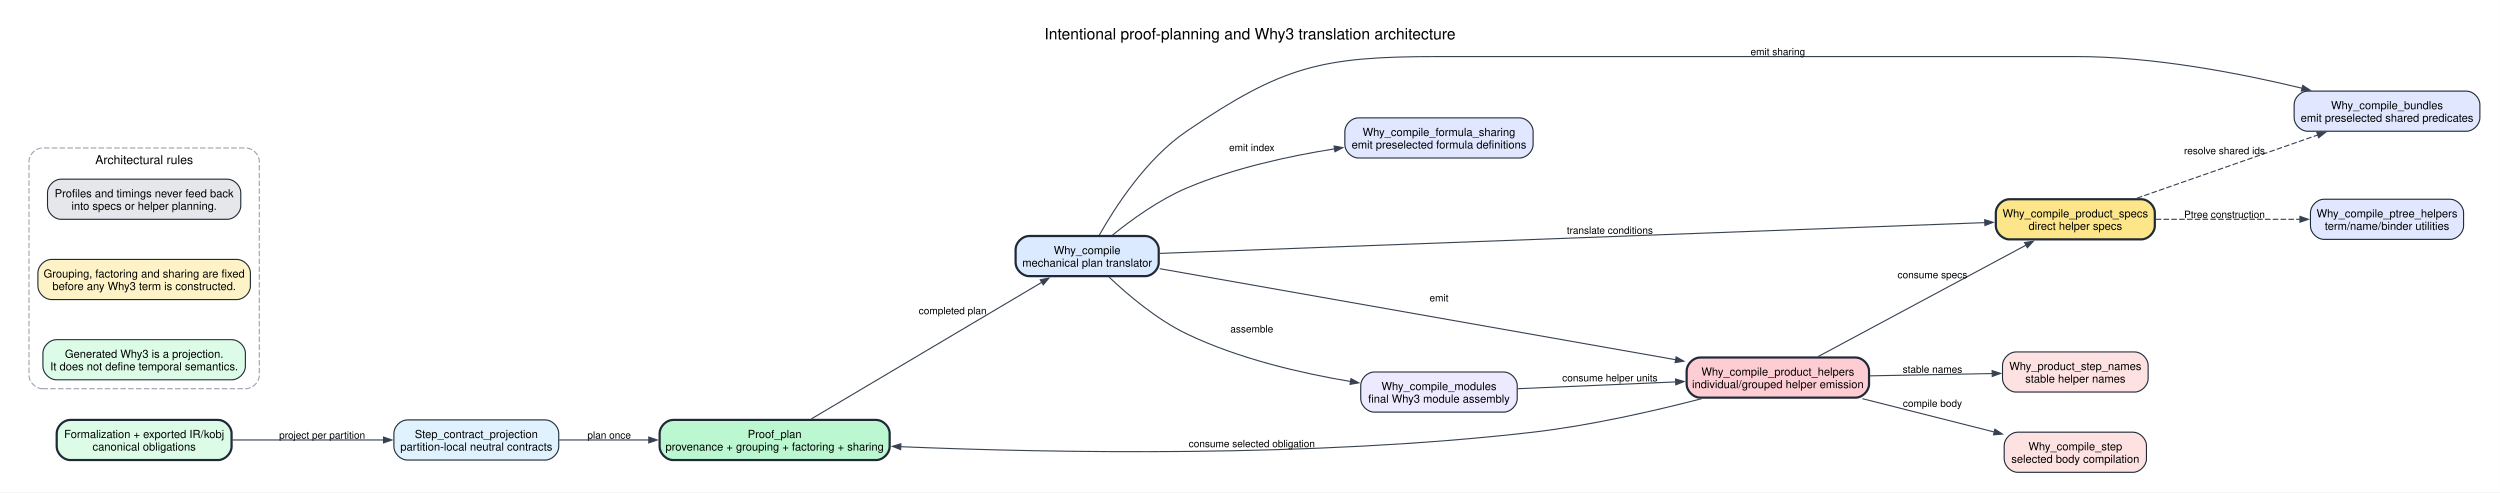
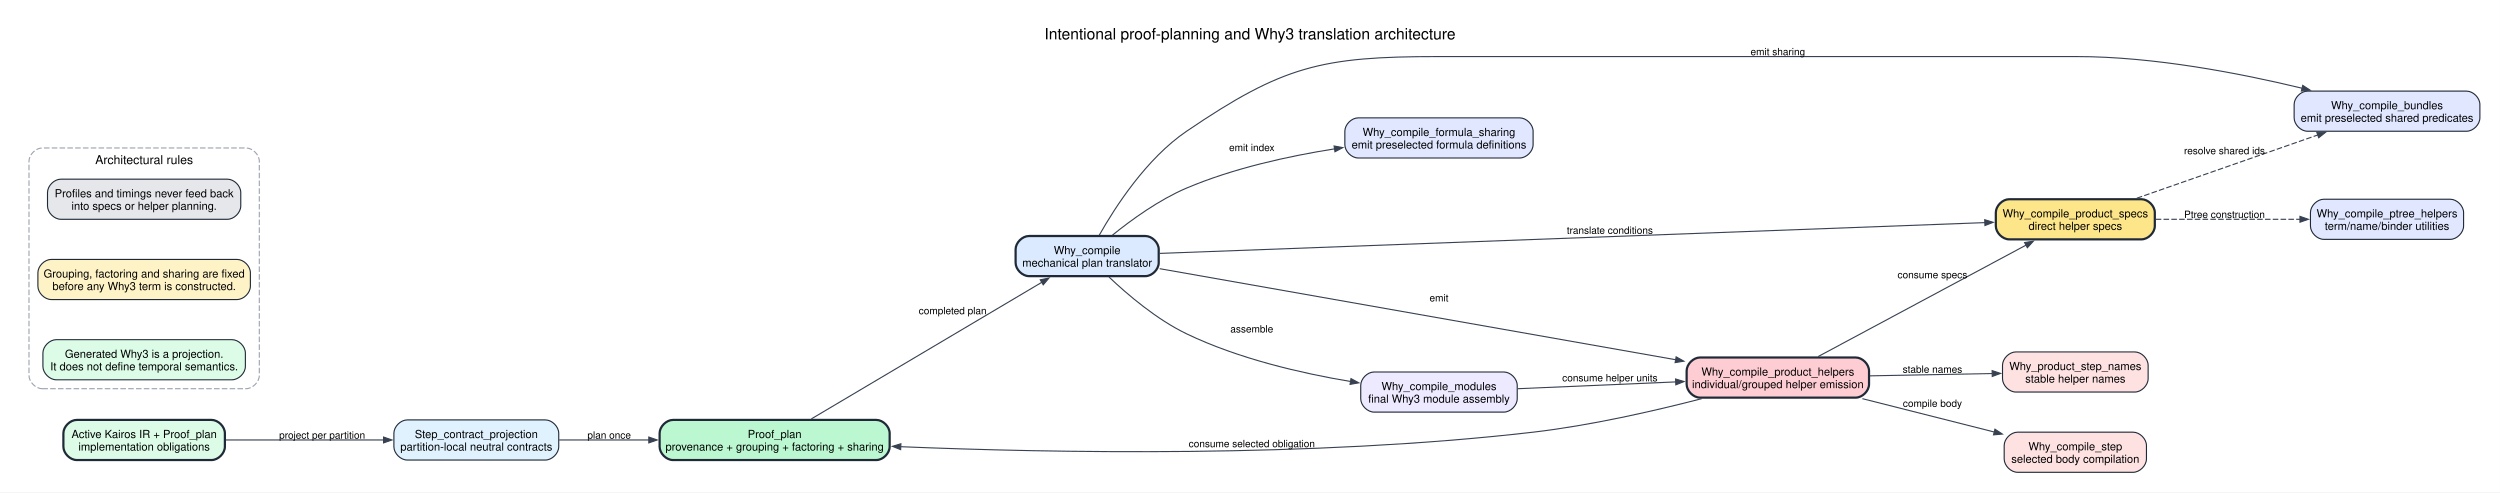
<svg xmlns="http://www.w3.org/2000/svg" width="2243pt" height="442pt" viewBox="0.00 0.00 2243.00 442.00">
  <g id="graph0" class="graph" transform="scale(1 1) rotate(0) translate(18 423.75)">
    <polygon fill="white" stroke="none" points="-18,18 -18,-423.75 2224.95,-423.75 2224.95,18 -18,18" />
    <text xml:space="preserve" text-anchor="middle" x="1103.48" y="-388.45" font-family="Helvetica,sans-Serif" font-size="14.00">Intentional proof-planning and Why3 translation architecture</text>
    <g id="clust1" class="cluster">
      <path fill="white" stroke="#9ca3af" stroke-dasharray="5,2" d="M20,-75C20,-75 202.65,-75 202.65,-75 208.65,-75 214.65,-81 214.65,-87 214.65,-87 214.65,-279 214.65,-279 214.65,-285 208.65,-291 202.65,-291 202.65,-291 20,-291 20,-291 14,-291 8,-285 8,-279 8,-279 8,-87 8,-87 8,-81 14,-75 20,-75" />
      <text xml:space="preserve" text-anchor="middle" x="111.32" y="-276.55" font-family="Helvetica,sans-Serif" font-size="11.00">Architectural rules</text>
    </g>
    <g id="node1" class="node">
-       <path fill="#dcfce7" stroke="#1f2937" stroke-width="2" d="M177.77,-47C177.77,-47 44.87,-47 44.87,-47 38.87,-47 32.87,-41 32.87,-35 32.87,-35 32.87,-23 32.87,-23 32.87,-17 38.87,-11 44.87,-11 44.87,-11 177.77,-11 177.77,-11 183.77,-11 189.77,-17 189.77,-23 189.77,-23 189.77,-35 189.77,-35 189.77,-41 183.77,-47 177.77,-47" />
-       <text xml:space="preserve" text-anchor="middle" x="111.32" y="-30.75" font-family="Helvetica,sans-Serif" font-size="10.00">Formalization + exported IR/kobj</text>
-       <text xml:space="preserve" text-anchor="middle" x="111.32" y="-19.5" font-family="Helvetica,sans-Serif" font-size="10.00">canonical obligations</text>
+       <path fill="#dcfce7" stroke="#1f2937" stroke-width="2" d="M171.77,-47C171.77,-47 50.87,-47 50.87,-47 44.87,-47 38.87,-41 38.87,-35 38.87,-35 38.87,-23 38.87,-23 38.87,-17 44.87,-11 50.87,-11 50.87,-11 171.77,-11 171.77,-11 177.77,-11 183.77,-17 183.77,-23 183.77,-23 183.77,-35 183.77,-35 183.77,-41 177.77,-47 171.77,-47" />
+       <text xml:space="preserve" text-anchor="middle" x="111.32" y="-30.75" font-family="Helvetica,sans-Serif" font-size="10.00">Active Kairos IR + Proof_plan</text>
+       <text xml:space="preserve" text-anchor="middle" x="111.32" y="-19.5" font-family="Helvetica,sans-Serif" font-size="10.00">implementation obligations</text>
    </g>
    <g id="node2" class="node">
      <path fill="#e0f2fe" stroke="#1f2937" d="M471.3,-47C471.3,-47 347.4,-47 347.4,-47 341.4,-47 335.4,-41 335.4,-35 335.4,-35 335.4,-23 335.4,-23 335.4,-17 341.4,-11 347.4,-11 347.4,-11 471.3,-11 471.3,-11 477.3,-11 483.3,-17 483.3,-23 483.3,-23 483.3,-35 483.3,-35 483.3,-41 477.3,-47 471.3,-47" />
      <text xml:space="preserve" text-anchor="middle" x="409.35" y="-30.75" font-family="Helvetica,sans-Serif" font-size="10.00">Step_contract_projection</text>
      <text xml:space="preserve" text-anchor="middle" x="409.35" y="-19.5" font-family="Helvetica,sans-Serif" font-size="10.00">partition-local neutral contracts</text>
    </g>
    <g id="edge1" class="edge">
-       <path fill="none" stroke="#374151" d="M190.49,-29C232.31,-29 283.78,-29 326.19,-29" />
-       <polygon fill="#374151" stroke="#374151" points="326.08,-31.63 333.58,-29 326.08,-26.38 326.08,-31.63" />
+       <path fill="none" stroke="#374151" d="M184.74,-29C227.59,-29 281.98,-29 326.4,-29" />
+       <polygon fill="#374151" stroke="#374151" points="326.13,-31.63 333.63,-29 326.13,-26.38 326.13,-31.63" />
      <text xml:space="preserve" text-anchor="middle" x="271.02" y="-30.2" font-family="Helvetica,sans-Serif" font-size="9.00">project per partition</text>
    </g>
    <g id="node3" class="node">
      <path fill="#bbf7d0" stroke="#1f2937" stroke-width="2" d="M768.2,-47C768.2,-47 585.8,-47 585.8,-47 579.8,-47 573.8,-41 573.8,-35 573.8,-35 573.8,-23 573.8,-23 573.8,-17 579.8,-11 585.8,-11 585.8,-11 768.2,-11 768.2,-11 774.2,-11 780.2,-17 780.2,-23 780.2,-23 780.2,-35 780.2,-35 780.2,-41 774.2,-47 768.2,-47" />
      <text xml:space="preserve" text-anchor="middle" x="677" y="-30.75" font-family="Helvetica,sans-Serif" font-size="10.00">Proof_plan</text>
      <text xml:space="preserve" text-anchor="middle" x="677" y="-19.5" font-family="Helvetica,sans-Serif" font-size="10.00">provenance + grouping + factoring + sharing</text>
    </g>
    <g id="edge2" class="edge">
      <path fill="none" stroke="#374151" d="M483.64,-29C508.59,-29 537.06,-29 564.32,-29" />
      <polygon fill="#374151" stroke="#374151" points="564.11,-31.63 571.61,-29 564.11,-26.38 564.11,-31.63" />
      <text xml:space="preserve" text-anchor="middle" x="528.55" y="-30.2" font-family="Helvetica,sans-Serif" font-size="9.00">plan once</text>
    </g>
    <g id="node4" class="node">
      <path fill="#dbeafe" stroke="#1f2937" stroke-width="2" d="M1009.6,-212C1009.6,-212 905.2,-212 905.2,-212 899.2,-212 893.2,-206 893.2,-200 893.2,-200 893.2,-188 893.2,-188 893.2,-182 899.2,-176 905.2,-176 905.2,-176 1009.6,-176 1009.6,-176 1015.6,-176 1021.6,-182 1021.6,-188 1021.6,-188 1021.6,-200 1021.6,-200 1021.6,-206 1015.6,-212 1009.6,-212" />
      <text xml:space="preserve" text-anchor="middle" x="957.4" y="-195.75" font-family="Helvetica,sans-Serif" font-size="10.00">Why_compile</text>
      <text xml:space="preserve" text-anchor="middle" x="957.4" y="-184.5" font-family="Helvetica,sans-Serif" font-size="10.00">mechanical plan translator</text>
    </g>
    <g id="edge3" class="edge">
      <path fill="none" stroke="#374151" d="M709.94,-47.93C761.09,-78.24 861.28,-137.62 916.87,-170.57" />
      <polygon fill="#374151" stroke="#374151" points="915.32,-172.7 923.11,-174.27 917.99,-168.19 915.32,-172.7" />
      <text xml:space="preserve" text-anchor="middle" x="836.7" y="-141.83" font-family="Helvetica,sans-Serif" font-size="9.00">completed plan</text>
    </g>
    <g id="node5" class="node">
      <path fill="#fde68a" stroke="#1f2937" stroke-width="2" d="M1903.3,-245C1903.3,-245 1784.65,-245 1784.65,-245 1778.65,-245 1772.65,-239 1772.65,-233 1772.65,-233 1772.65,-221 1772.65,-221 1772.65,-215 1778.65,-209 1784.65,-209 1784.65,-209 1903.3,-209 1903.3,-209 1909.3,-209 1915.3,-215 1915.3,-221 1915.3,-221 1915.3,-233 1915.3,-233 1915.3,-239 1909.3,-245 1903.3,-245" />
      <text xml:space="preserve" text-anchor="middle" x="1843.98" y="-228.75" font-family="Helvetica,sans-Serif" font-size="10.00">Why_compile_product_specs</text>
      <text xml:space="preserve" text-anchor="middle" x="1843.98" y="-217.5" font-family="Helvetica,sans-Serif" font-size="10.00">direct helper specs</text>
    </g>
    <g id="edge6" class="edge">
      <path fill="none" stroke="#374151" d="M1022.37,-196.39C1180.45,-202.28 1589.23,-217.53 1762.96,-224.02" />
      <polygon fill="#374151" stroke="#374151" points="1762.7,-226.63 1770.29,-224.29 1762.9,-221.39 1762.7,-226.63" />
      <text xml:space="preserve" text-anchor="middle" x="1426.38" y="-213.98" font-family="Helvetica,sans-Serif" font-size="9.00">translate conditions</text>
    </g>
    <g id="node6" class="node">
      <path fill="#e0e7ff" stroke="#1f2937" d="M2194.95,-342C2194.95,-342 2052.3,-342 2052.3,-342 2046.3,-342 2040.3,-336 2040.3,-330 2040.3,-330 2040.3,-318 2040.3,-318 2040.3,-312 2046.3,-306 2052.3,-306 2052.3,-306 2194.95,-306 2194.95,-306 2200.95,-306 2206.95,-312 2206.95,-318 2206.95,-318 2206.95,-330 2206.95,-330 2206.95,-336 2200.95,-342 2194.95,-342" />
      <text xml:space="preserve" text-anchor="middle" x="2123.63" y="-325.75" font-family="Helvetica,sans-Serif" font-size="10.00">Why_compile_bundles</text>
      <text xml:space="preserve" text-anchor="middle" x="2123.63" y="-314.5" font-family="Helvetica,sans-Serif" font-size="10.00">emit preselected shared predicates</text>
    </g>
    <g id="edge4" class="edge">
      <path fill="none" stroke="#374151" d="M968.3,-212.81C982.39,-237.77 1010.56,-281.54 1046.6,-306 1133.09,-364.7 1167.52,-373 1272.05,-373 1272.05,-373 1272.05,-373 1844.98,-373 1914.32,-373 1991.95,-357.99 2047.45,-344.59" />
      <polygon fill="#374151" stroke="#374151" points="2048.03,-347.15 2054.69,-342.82 2046.78,-342.05 2048.03,-347.15" />
      <text xml:space="preserve" text-anchor="middle" x="1577.08" y="-374.2" font-family="Helvetica,sans-Serif" font-size="9.00">emit sharing</text>
    </g>
    <g id="node7" class="node">
      <path fill="#e0e7ff" stroke="#1f2937" d="M1345.5,-318C1345.5,-318 1200.6,-318 1200.6,-318 1194.6,-318 1188.6,-312 1188.6,-306 1188.6,-306 1188.6,-294 1188.6,-294 1188.6,-288 1194.6,-282 1200.6,-282 1200.6,-282 1345.5,-282 1345.5,-282 1351.5,-282 1357.5,-288 1357.5,-294 1357.5,-294 1357.5,-306 1357.5,-306 1357.5,-312 1351.5,-318 1345.5,-318" />
      <text xml:space="preserve" text-anchor="middle" x="1273.05" y="-301.75" font-family="Helvetica,sans-Serif" font-size="10.00">Why_compile_formula_sharing</text>
      <text xml:space="preserve" text-anchor="middle" x="1273.05" y="-290.5" font-family="Helvetica,sans-Serif" font-size="10.00">emit preselected formula definitions</text>
    </g>
    <g id="edge5" class="edge">
      <path fill="none" stroke="#374151" d="M980.1,-212.8C997.1,-226.54 1021.92,-244.53 1046.6,-255 1088.45,-272.75 1137.69,-283.61 1179.46,-290.2" />
      <polygon fill="#374151" stroke="#374151" points="1178.95,-292.78 1186.76,-291.32 1179.74,-287.59 1178.95,-292.78" />
      <text xml:space="preserve" text-anchor="middle" x="1105.1" y="-288.23" font-family="Helvetica,sans-Serif" font-size="9.00">emit index</text>
    </g>
    <g id="node8" class="node">
      <path fill="#fecdd3" stroke="#1f2937" stroke-width="2" d="M1646.9,-103C1646.9,-103 1507.25,-103 1507.25,-103 1501.25,-103 1495.25,-97 1495.25,-91 1495.25,-91 1495.25,-79 1495.25,-79 1495.25,-73 1501.25,-67 1507.25,-67 1507.25,-67 1646.9,-67 1646.9,-67 1652.9,-67 1658.9,-73 1658.9,-79 1658.9,-79 1658.9,-91 1658.9,-91 1658.9,-97 1652.9,-103 1646.9,-103" />
      <text xml:space="preserve" text-anchor="middle" x="1577.08" y="-86.75" font-family="Helvetica,sans-Serif" font-size="10.00">Why_compile_product_helpers</text>
      <text xml:space="preserve" text-anchor="middle" x="1577.08" y="-75.5" font-family="Helvetica,sans-Serif" font-size="10.00">individual/grouped helper emission</text>
    </g>
    <g id="edge7" class="edge">
      <path fill="none" stroke="#374151" d="M1022.46,-182.69C1132.88,-163.21 1359.31,-123.25 1485.7,-100.95" />
      <polygon fill="#374151" stroke="#374151" points="1485.83,-103.59 1492.76,-99.7 1484.92,-98.42 1485.83,-103.59" />
      <text xml:space="preserve" text-anchor="middle" x="1273.05" y="-153.31" font-family="Helvetica,sans-Serif" font-size="9.00">emit</text>
    </g>
    <g id="node10" class="node">
      <path fill="#ede9fe" stroke="#1f2937" d="M1331.25,-90C1331.25,-90 1214.85,-90 1214.85,-90 1208.85,-90 1202.85,-84 1202.85,-78 1202.85,-78 1202.85,-66 1202.85,-66 1202.85,-60 1208.85,-54 1214.85,-54 1214.85,-54 1331.25,-54 1331.25,-54 1337.25,-54 1343.25,-60 1343.25,-66 1343.25,-66 1343.25,-78 1343.25,-78 1343.25,-84 1337.25,-90 1331.25,-90" />
      <text xml:space="preserve" text-anchor="middle" x="1273.05" y="-73.75" font-family="Helvetica,sans-Serif" font-size="10.00">Why_compile_modules</text>
      <text xml:space="preserve" text-anchor="middle" x="1273.05" y="-62.5" font-family="Helvetica,sans-Serif" font-size="10.00">final Why3 module assembly</text>
    </g>
    <g id="edge8" class="edge">
      <path fill="none" stroke="#374151" d="M977,-175.19C993.78,-159.29 1019.86,-137.11 1046.6,-124.25 1092.85,-102 1149.07,-88.95 1193.8,-81.45" />
      <polygon fill="#374151" stroke="#374151" points="1194.11,-84.06 1201.1,-80.27 1193.27,-78.88 1194.11,-84.06" />
      <text xml:space="preserve" text-anchor="middle" x="1105.1" y="-125.45" font-family="Helvetica,sans-Serif" font-size="9.00">assemble</text>
    </g>
    <g id="edge9" class="edge">
      <path fill="none" stroke="#374151" stroke-dasharray="5,2" d="M1899.17,-245.93C1945.86,-262.25 2013.21,-285.78 2061.75,-302.73" />
      <polygon fill="#374151" stroke="#374151" points="2060.61,-305.11 2068.55,-305.11 2062.34,-300.16 2060.61,-305.11" />
      <text xml:space="preserve" text-anchor="middle" x="1977.8" y="-285.39" font-family="Helvetica,sans-Serif" font-size="9.00">resolve shared ids</text>
    </g>
    <g id="node11" class="node">
      <path fill="#e0e7ff" stroke="#1f2937" d="M2180.33,-245C2180.33,-245 2066.93,-245 2066.93,-245 2060.93,-245 2054.93,-239 2054.93,-233 2054.93,-233 2054.93,-221 2054.93,-221 2054.93,-215 2060.93,-209 2066.93,-209 2066.93,-209 2180.33,-209 2180.33,-209 2186.33,-209 2192.33,-215 2192.33,-221 2192.33,-221 2192.33,-233 2192.33,-233 2192.33,-239 2186.33,-245 2180.33,-245" />
      <text xml:space="preserve" text-anchor="middle" x="2123.63" y="-228.75" font-family="Helvetica,sans-Serif" font-size="10.00">Why_compile_ptree_helpers</text>
      <text xml:space="preserve" text-anchor="middle" x="2123.63" y="-217.5" font-family="Helvetica,sans-Serif" font-size="10.00">term/name/binder utilities</text>
    </g>
    <g id="edge10" class="edge">
      <path fill="none" stroke="#374151" stroke-dasharray="5,2" d="M1916.12,-227C1955.78,-227 2005.21,-227 2045.77,-227" />
      <polygon fill="#374151" stroke="#374151" points="2045.53,-229.63 2053.03,-227 2045.53,-224.38 2045.53,-229.63" />
      <text xml:space="preserve" text-anchor="middle" x="1977.8" y="-228.2" font-family="Helvetica,sans-Serif" font-size="9.00">Ptree construction</text>
    </g>
    <g id="edge12" class="edge">
      <path fill="none" stroke="#374151" d="M1508.77,-66.06C1465.87,-54.95 1408.88,-41.96 1357.5,-36 1158.69,-12.95 924.97,-17.38 789.92,-22.98" />
      <polygon fill="#374151" stroke="#374151" points="790.06,-20.35 782.68,-23.29 790.28,-25.6 790.06,-20.35" />
      <text xml:space="preserve" text-anchor="middle" x="1105.1" y="-22.53" font-family="Helvetica,sans-Serif" font-size="9.00">consume selected obligation</text>
    </g>
    <g id="edge11" class="edge">
      <path fill="none" stroke="#374151" d="M1613.25,-103.86C1661.44,-129.69 1747.93,-176.05 1799.93,-203.92" />
      <polygon fill="#374151" stroke="#374151" points="1798.47,-206.12 1806.32,-207.35 1800.95,-201.49 1798.47,-206.12" />
      <text xml:space="preserve" text-anchor="middle" x="1715.78" y="-174.09" font-family="Helvetica,sans-Serif" font-size="9.00">consume specs</text>
    </g>
    <g id="node9" class="node">
      <path fill="#fee2e2" stroke="#1f2937" d="M1895.8,-36C1895.8,-36 1792.15,-36 1792.15,-36 1786.15,-36 1780.15,-30 1780.15,-24 1780.15,-24 1780.15,-12 1780.15,-12 1780.15,-6 1786.15,0 1792.15,0 1792.15,0 1895.8,0 1895.8,0 1901.8,0 1907.8,-6 1907.8,-12 1907.8,-12 1907.8,-24 1907.8,-24 1907.8,-30 1901.8,-36 1895.8,-36" />
      <text xml:space="preserve" text-anchor="middle" x="1843.98" y="-19.75" font-family="Helvetica,sans-Serif" font-size="10.00">Why_compile_step</text>
      <text xml:space="preserve" text-anchor="middle" x="1843.98" y="-8.5" font-family="Helvetica,sans-Serif" font-size="10.00">selected body compilation</text>
    </g>
    <g id="edge13" class="edge">
      <path fill="none" stroke="#374151" d="M1652.92,-66.07C1690.03,-56.68 1734.63,-45.4 1771.3,-36.13" />
      <polygon fill="#374151" stroke="#374151" points="1771.87,-38.69 1778.49,-34.31 1770.58,-33.6 1771.87,-38.69" />
      <text xml:space="preserve" text-anchor="middle" x="1715.78" y="-58.7" font-family="Helvetica,sans-Serif" font-size="9.00">compile body</text>
    </g>
    <g id="node12" class="node">
      <path fill="#fee2e2" stroke="#1f2937" d="M1897.3,-108C1897.3,-108 1790.65,-108 1790.65,-108 1784.65,-108 1778.65,-102 1778.65,-96 1778.65,-96 1778.65,-84 1778.65,-84 1778.65,-78 1784.65,-72 1790.65,-72 1790.65,-72 1897.3,-72 1897.3,-72 1903.3,-72 1909.3,-78 1909.3,-84 1909.3,-84 1909.3,-96 1909.3,-96 1909.3,-102 1903.3,-108 1897.3,-108" />
      <text xml:space="preserve" text-anchor="middle" x="1843.98" y="-91.75" font-family="Helvetica,sans-Serif" font-size="10.00">Why_product_step_names</text>
      <text xml:space="preserve" text-anchor="middle" x="1843.98" y="-80.5" font-family="Helvetica,sans-Serif" font-size="10.00">stable helper names</text>
    </g>
    <g id="edge14" class="edge">
      <path fill="none" stroke="#374151" d="M1659.72,-86.54C1694.74,-87.2 1735.36,-87.97 1769.44,-88.61" />
      <polygon fill="#374151" stroke="#374151" points="1769.35,-91.24 1776.89,-88.75 1769.45,-85.99 1769.35,-91.24" />
      <text xml:space="preserve" text-anchor="middle" x="1715.78" y="-89.29" font-family="Helvetica,sans-Serif" font-size="9.00">stable names</text>
    </g>
    <g id="edge15" class="edge">
      <path fill="none" stroke="#374151" d="M1343.72,-75C1385.86,-76.81 1440.04,-79.14 1485.48,-81.1" />
      <polygon fill="#374151" stroke="#374151" points="1485.33,-83.72 1492.93,-81.42 1485.55,-78.48 1485.33,-83.72" />
      <text xml:space="preserve" text-anchor="middle" x="1426.38" y="-81.62" font-family="Helvetica,sans-Serif" font-size="9.00">consume helper units</text>
    </g>
    <g id="node13" class="node">
      <path fill="#dcfce7" stroke="#1f2937" d="M190.15,-119C190.15,-119 32.5,-119 32.5,-119 26.5,-119 20.5,-113 20.5,-107 20.5,-107 20.5,-95 20.5,-95 20.5,-89 26.5,-83 32.5,-83 32.5,-83 190.15,-83 190.15,-83 196.15,-83 202.15,-89 202.15,-95 202.15,-95 202.15,-107 202.15,-107 202.15,-113 196.15,-119 190.15,-119" />
      <text xml:space="preserve" text-anchor="middle" x="111.32" y="-102.75" font-family="Helvetica,sans-Serif" font-size="10.00">Generated Why3 is a projection.</text>
      <text xml:space="preserve" text-anchor="middle" x="111.32" y="-91.5" font-family="Helvetica,sans-Serif" font-size="10.00">It does not define temporal semantics.</text>
    </g>
    <g id="node14" class="node">
      <path fill="#fef3c7" stroke="#1f2937" d="M194.65,-191C194.65,-191 28,-191 28,-191 22,-191 16,-185 16,-179 16,-179 16,-167 16,-167 16,-161 22,-155 28,-155 28,-155 194.65,-155 194.65,-155 200.65,-155 206.65,-161 206.65,-167 206.65,-167 206.65,-179 206.65,-179 206.65,-185 200.65,-191 194.65,-191" />
      <text xml:space="preserve" text-anchor="middle" x="111.32" y="-174.75" font-family="Helvetica,sans-Serif" font-size="10.00">Grouping, factoring and sharing are fixed</text>
      <text xml:space="preserve" text-anchor="middle" x="111.32" y="-163.5" font-family="Helvetica,sans-Serif" font-size="10.00">before any Why3 term is constructed.</text>
    </g>
    <g id="node15" class="node">
      <path fill="#e5e7eb" stroke="#1f2937" d="M186.02,-263C186.02,-263 36.62,-263 36.62,-263 30.62,-263 24.62,-257 24.62,-251 24.62,-251 24.62,-239 24.62,-239 24.62,-233 30.62,-227 36.62,-227 36.62,-227 186.02,-227 186.02,-227 192.02,-227 198.02,-233 198.02,-239 198.02,-239 198.02,-251 198.02,-251 198.02,-257 192.02,-263 186.02,-263" />
      <text xml:space="preserve" text-anchor="middle" x="111.32" y="-246.75" font-family="Helvetica,sans-Serif" font-size="10.00">Profiles and timings never feed back</text>
      <text xml:space="preserve" text-anchor="middle" x="111.32" y="-235.5" font-family="Helvetica,sans-Serif" font-size="10.00">into specs or helper planning.</text>
    </g>
  </g>
</svg>
